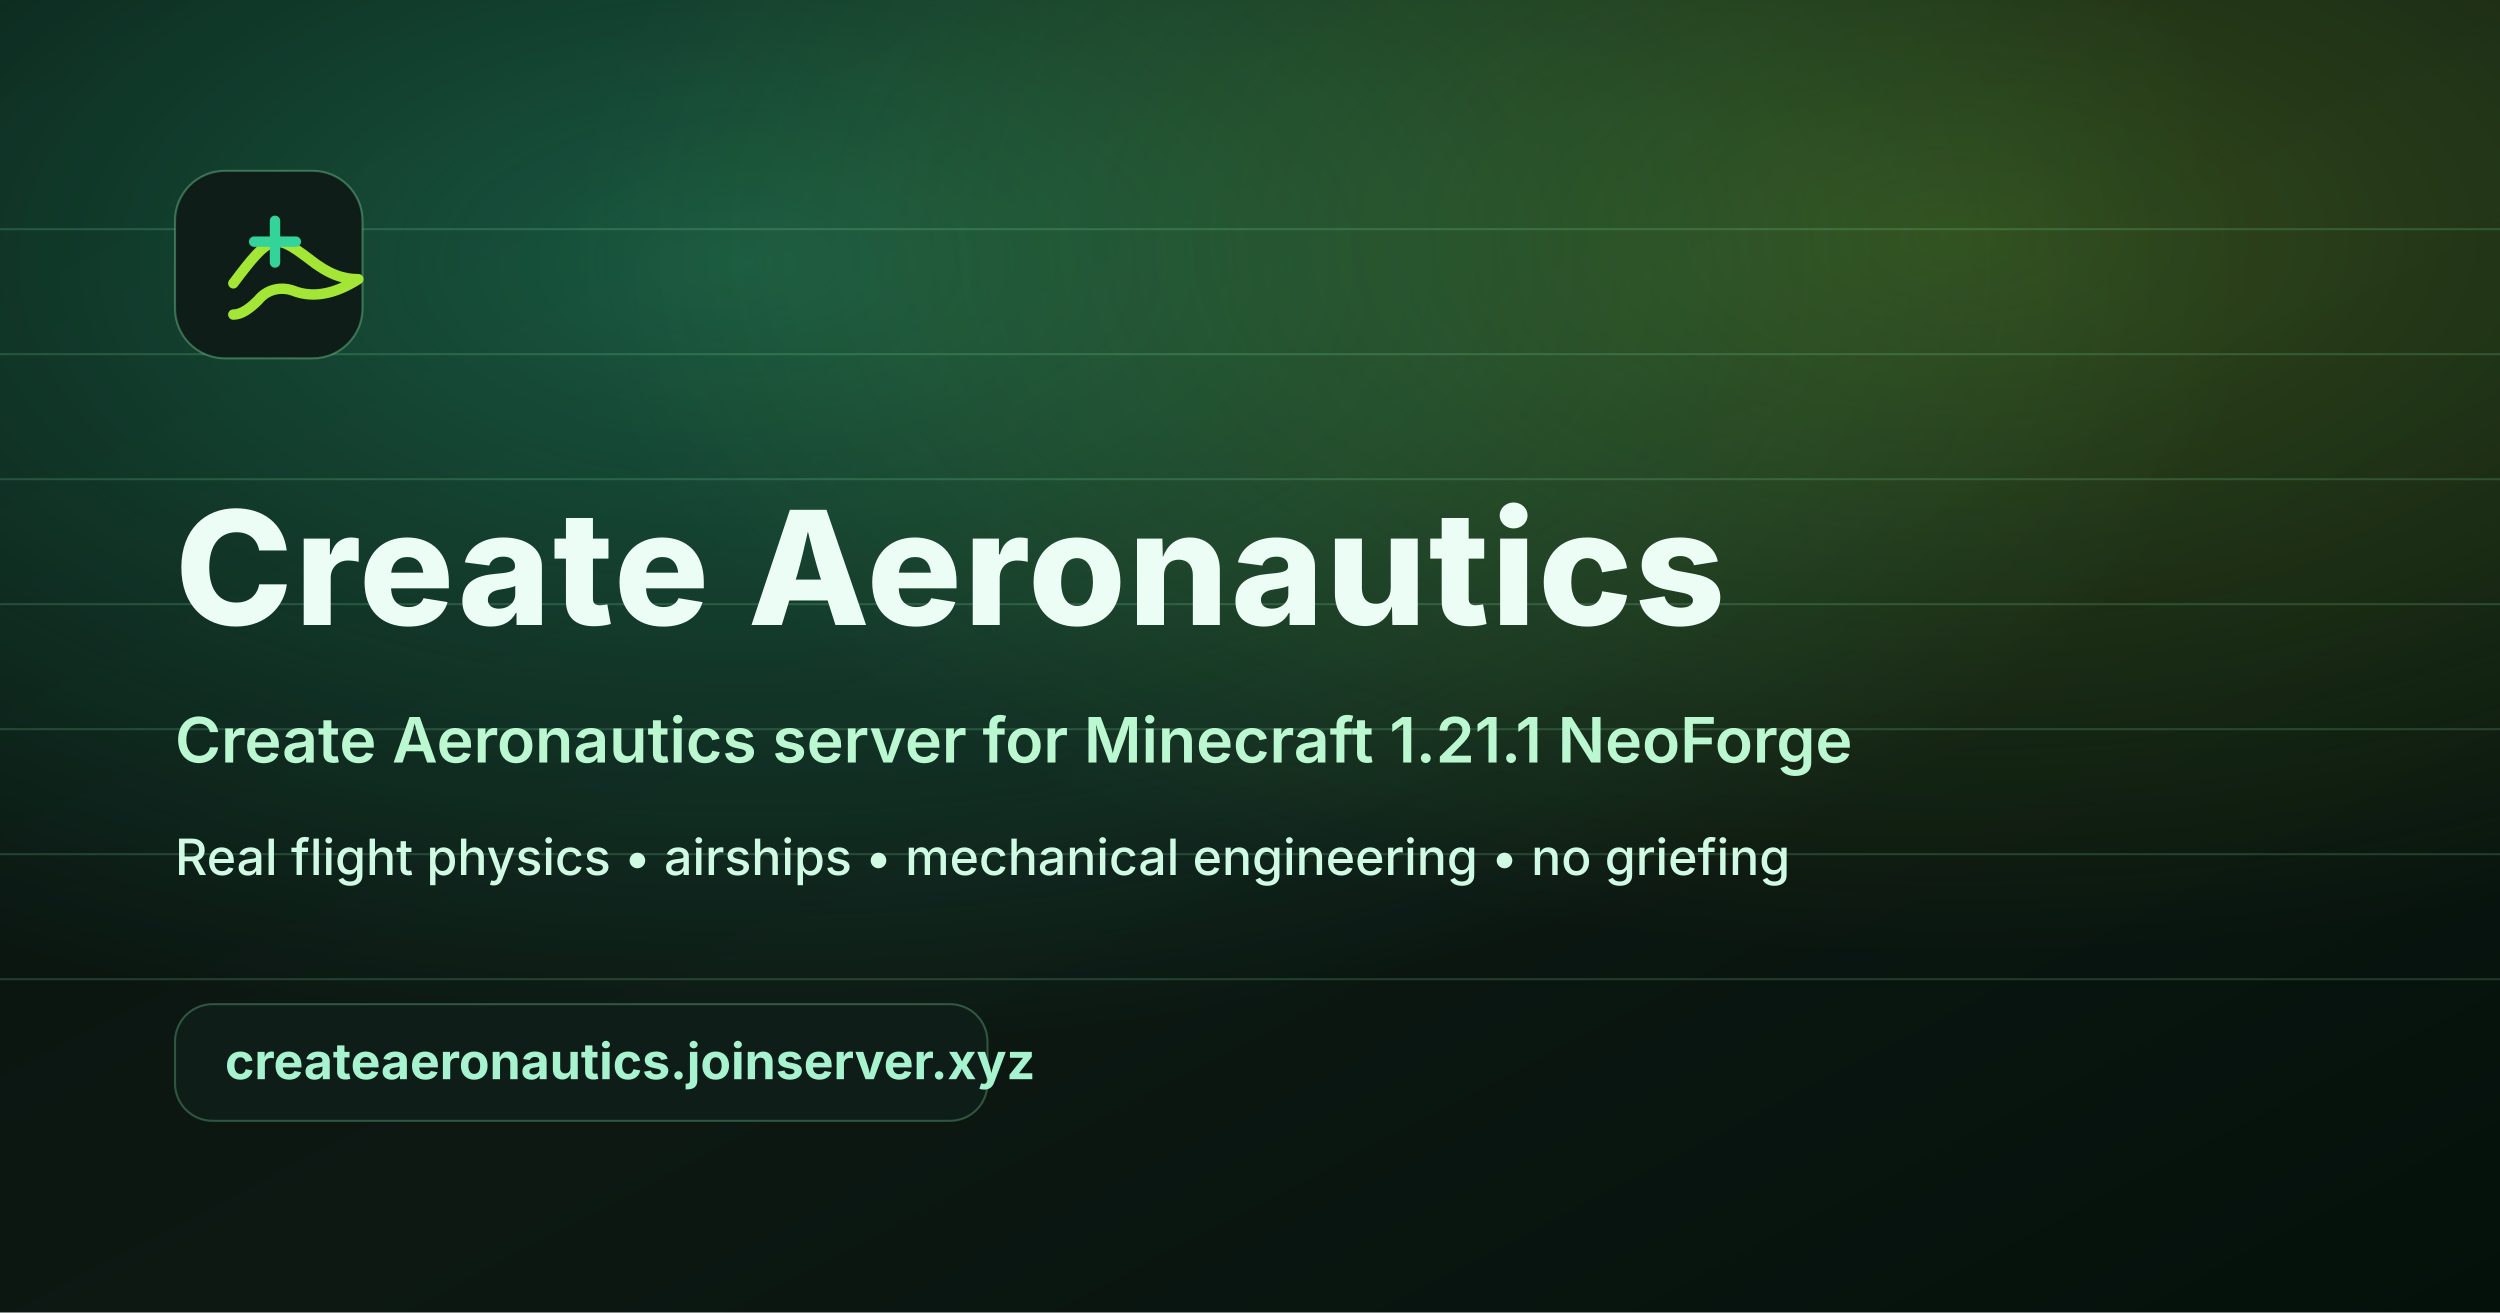
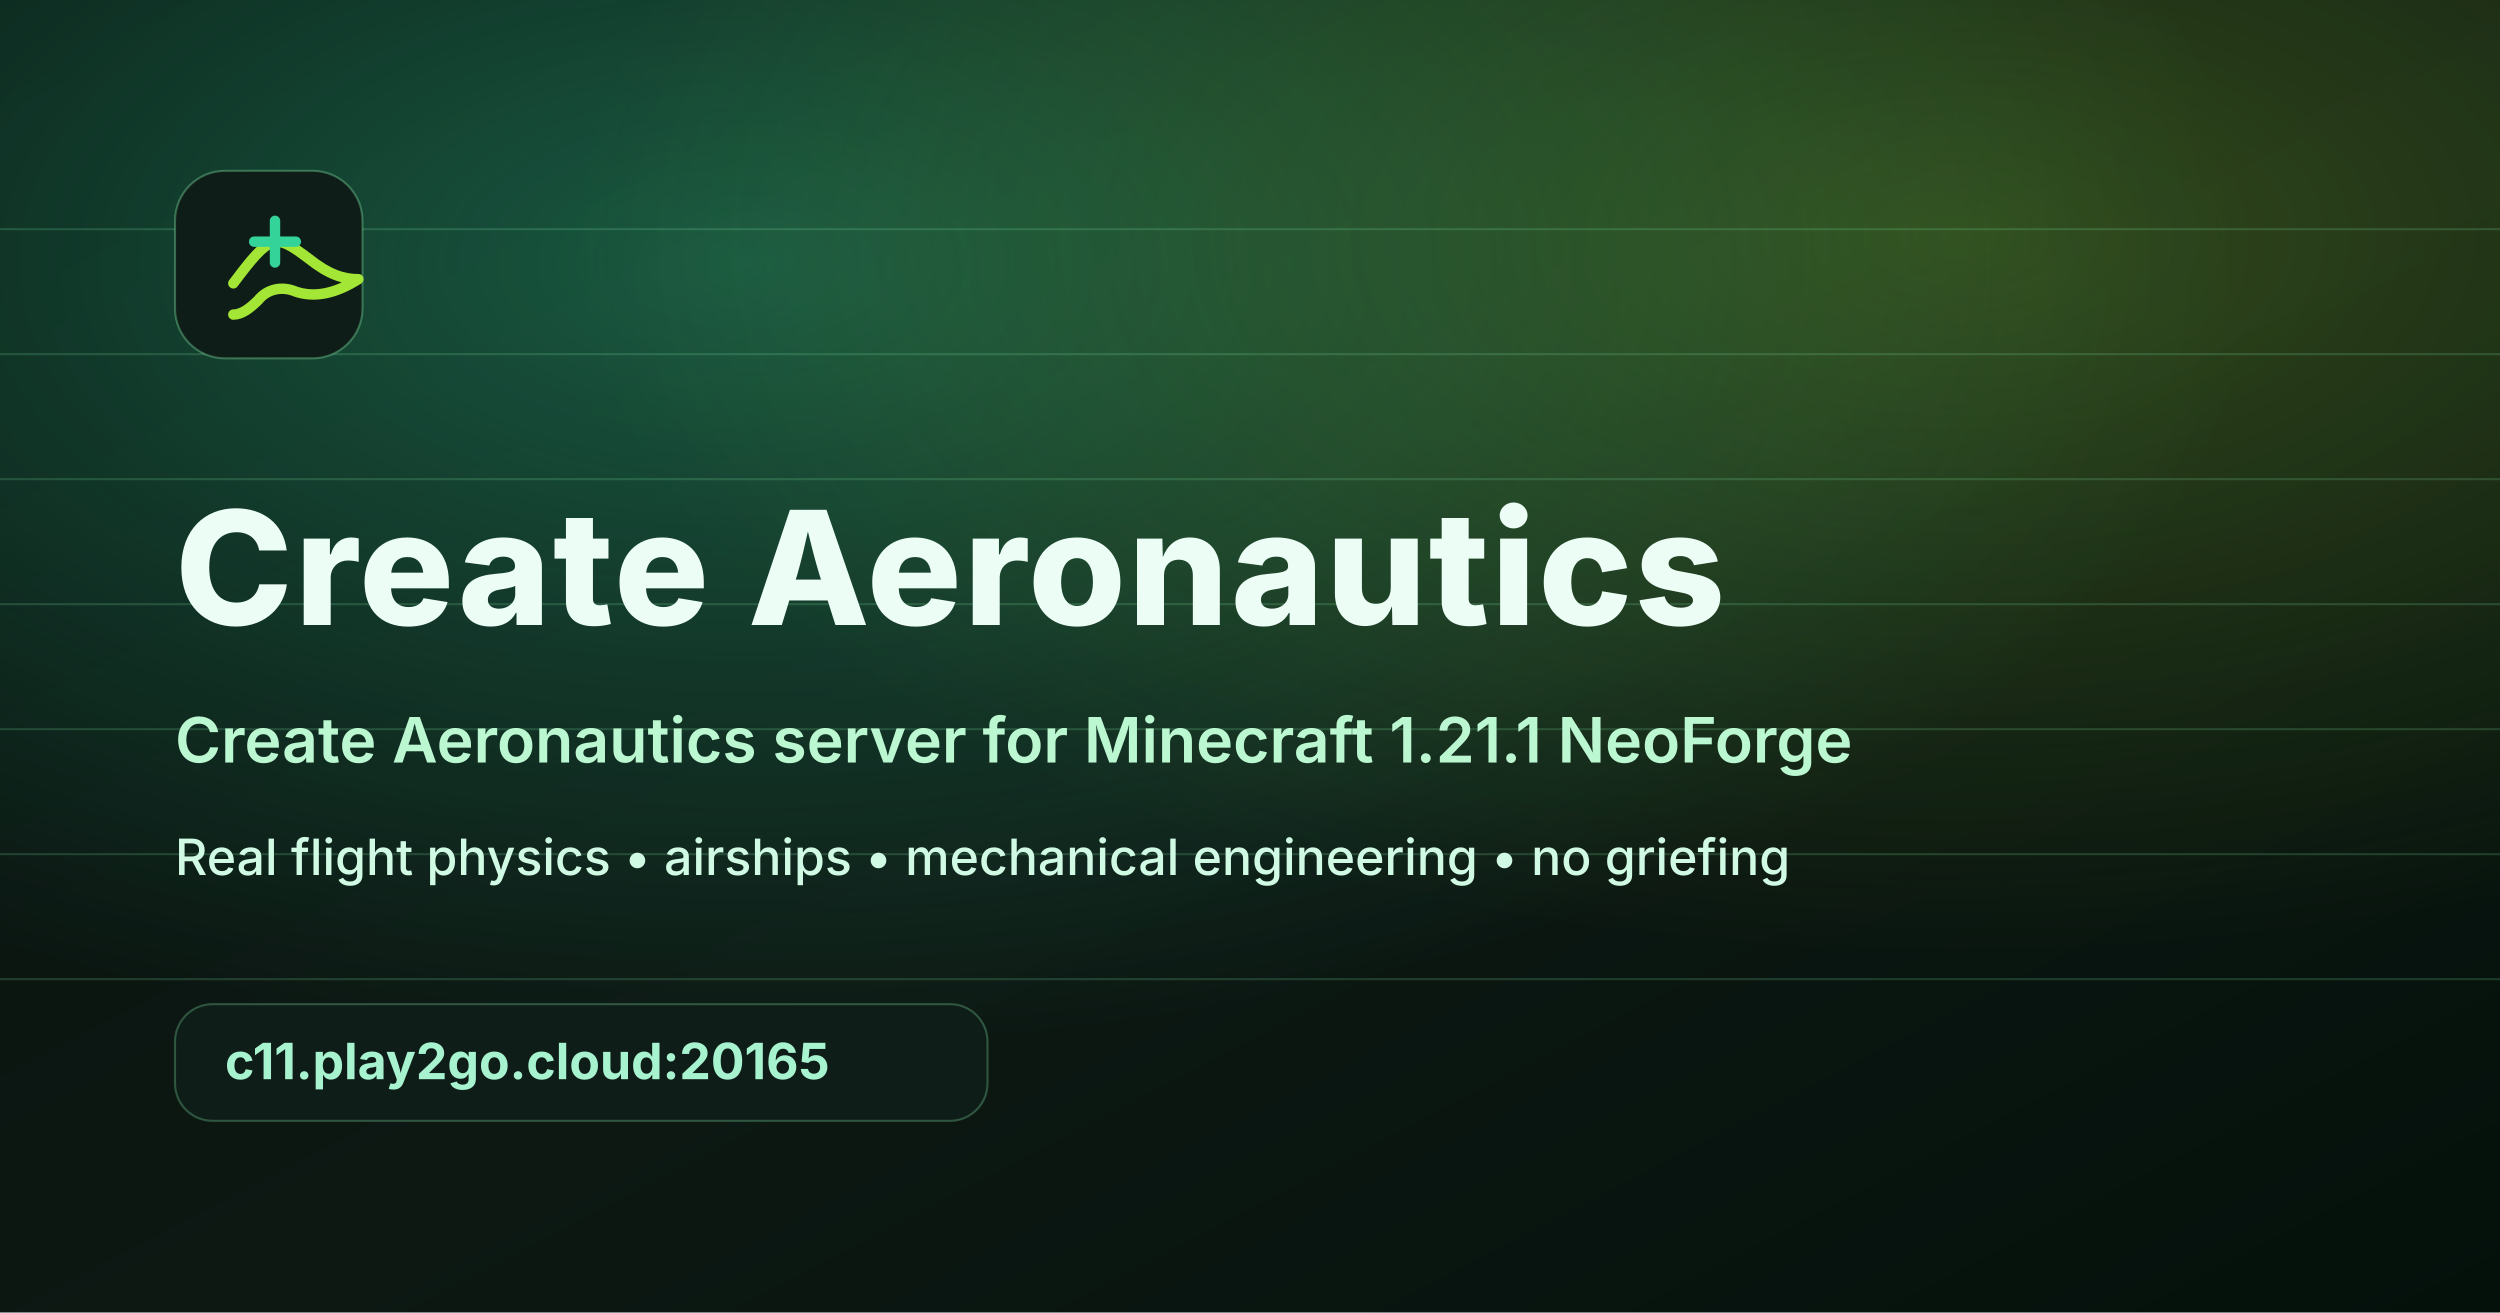
<svg xmlns="http://www.w3.org/2000/svg" width="1200" height="630" viewBox="0 0 1200 630" role="img" aria-labelledby="title desc">
  <defs>
    <linearGradient id="bg" x1="0" y1="0" x2="1" y2="1">
      <stop offset="0%" stop-color="#07110d" />
      <stop offset="55%" stop-color="#0d1813" />
      <stop offset="100%" stop-color="#04110b" />
    </linearGradient>
    <radialGradient id="glow1" cx="30%" cy="20%" r="60%">
      <stop offset="0%" stop-color="#34d399" stop-opacity="0.36" />
      <stop offset="100%" stop-color="#34d399" stop-opacity="0" />
    </radialGradient>
    <radialGradient id="glow2" cx="78%" cy="18%" r="55%">
      <stop offset="0%" stop-color="#a3e635" stop-opacity="0.24" />
      <stop offset="100%" stop-color="#a3e635" stop-opacity="0" />
    </radialGradient>
  </defs>
  <rect width="1200" height="630" fill="url(#bg)" />
  <rect width="1200" height="630" fill="url(#glow1)" />
  <rect width="1200" height="630" fill="url(#glow2)" />
  <g opacity="0.18" stroke="#86efac" stroke-width="1">
    <path d="M0 110H1200" />
    <path d="M0 170H1200" />
    <path d="M0 230H1200" />
    <path d="M0 290H1200" />
    <path d="M0 350H1200" />
    <path d="M0 410H1200" />
    <path d="M0 470H1200" />
  </g>
  <g transform="translate(84 82)">
    <rect x="0" y="0" width="90" height="90" rx="24" fill="#0f1d18" stroke="#86efac" stroke-opacity="0.35" />
    <path d="M28 54c18-24 20-24 36-12 10 8 17 10 24 10-11 7-21 9-30 6-7-3-14-1-18 4-4 4-8 7-12 7" fill="none" stroke="#a3e635" stroke-width="5" stroke-linecap="round" stroke-linejoin="round" />
    <path d="M48 24v20M38 34h20" stroke="#34d399" stroke-width="5" stroke-linecap="round" />
  </g>
  <text x="84" y="300" fill="#ecfdf5" font-family="Inter, Arial, sans-serif" font-size="76" font-weight="800" letter-spacing="1">Create Aeronautics</text>
  <text x="84" y="366" fill="#bbf7d0" font-family="Inter, Arial, sans-serif" font-size="30" font-weight="600">Create Aeronautics server for Minecraft 1.21.1 NeoForge</text>
  <text x="84" y="420" fill="#d1fae5" font-family="Inter, Arial, sans-serif" font-size="24" font-weight="500">Real flight physics • airships • mechanical engineering • no griefing</text>
  <g transform="translate(84 482)">
    <rect x="0" y="0" width="390" height="56" rx="18" fill="#0f1d18" stroke="#86efac" stroke-opacity="0.28" />
-     <text x="24" y="36" fill="#a7f3d0" font-family="Inter, Arial, sans-serif" font-size="24" font-weight="700">createaeronautics.joinserver.xyz</text>
+     <text x="24" y="36" fill="#a7f3d0" font-family="Inter, Arial, sans-serif" font-size="24" font-weight="700">c11.play2go.cloud:20165</text>
  </g>
</svg>
